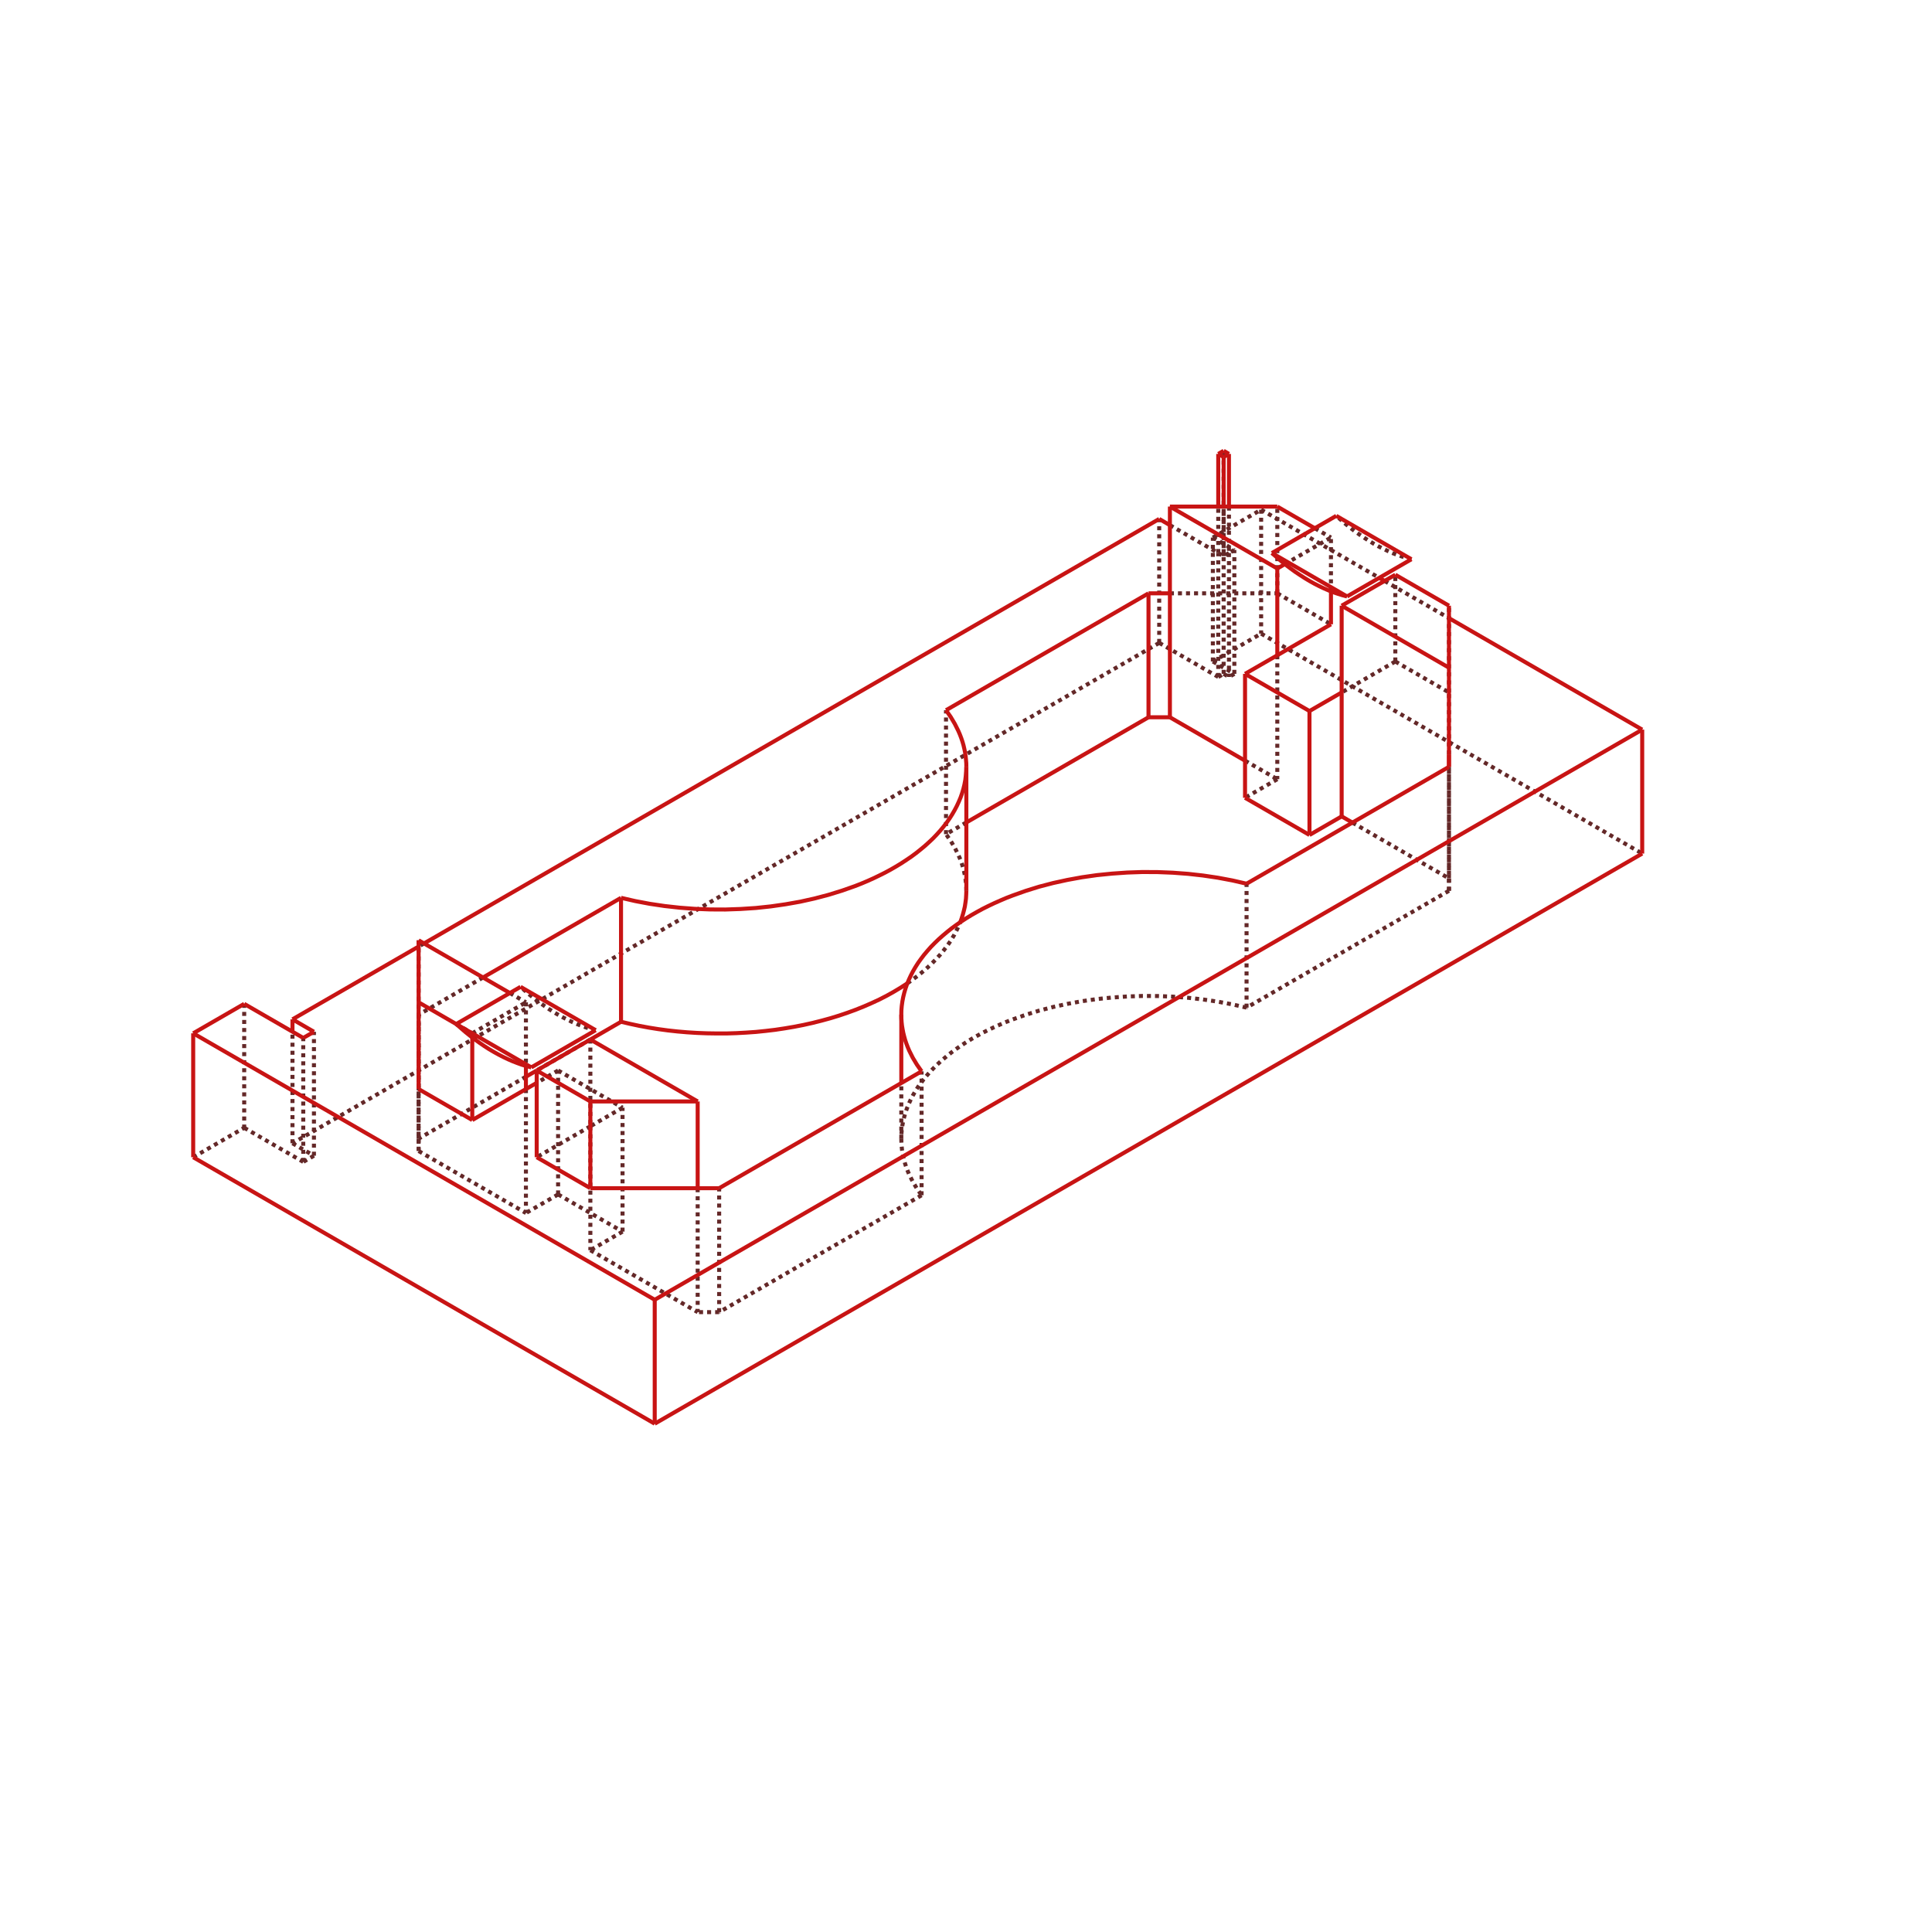
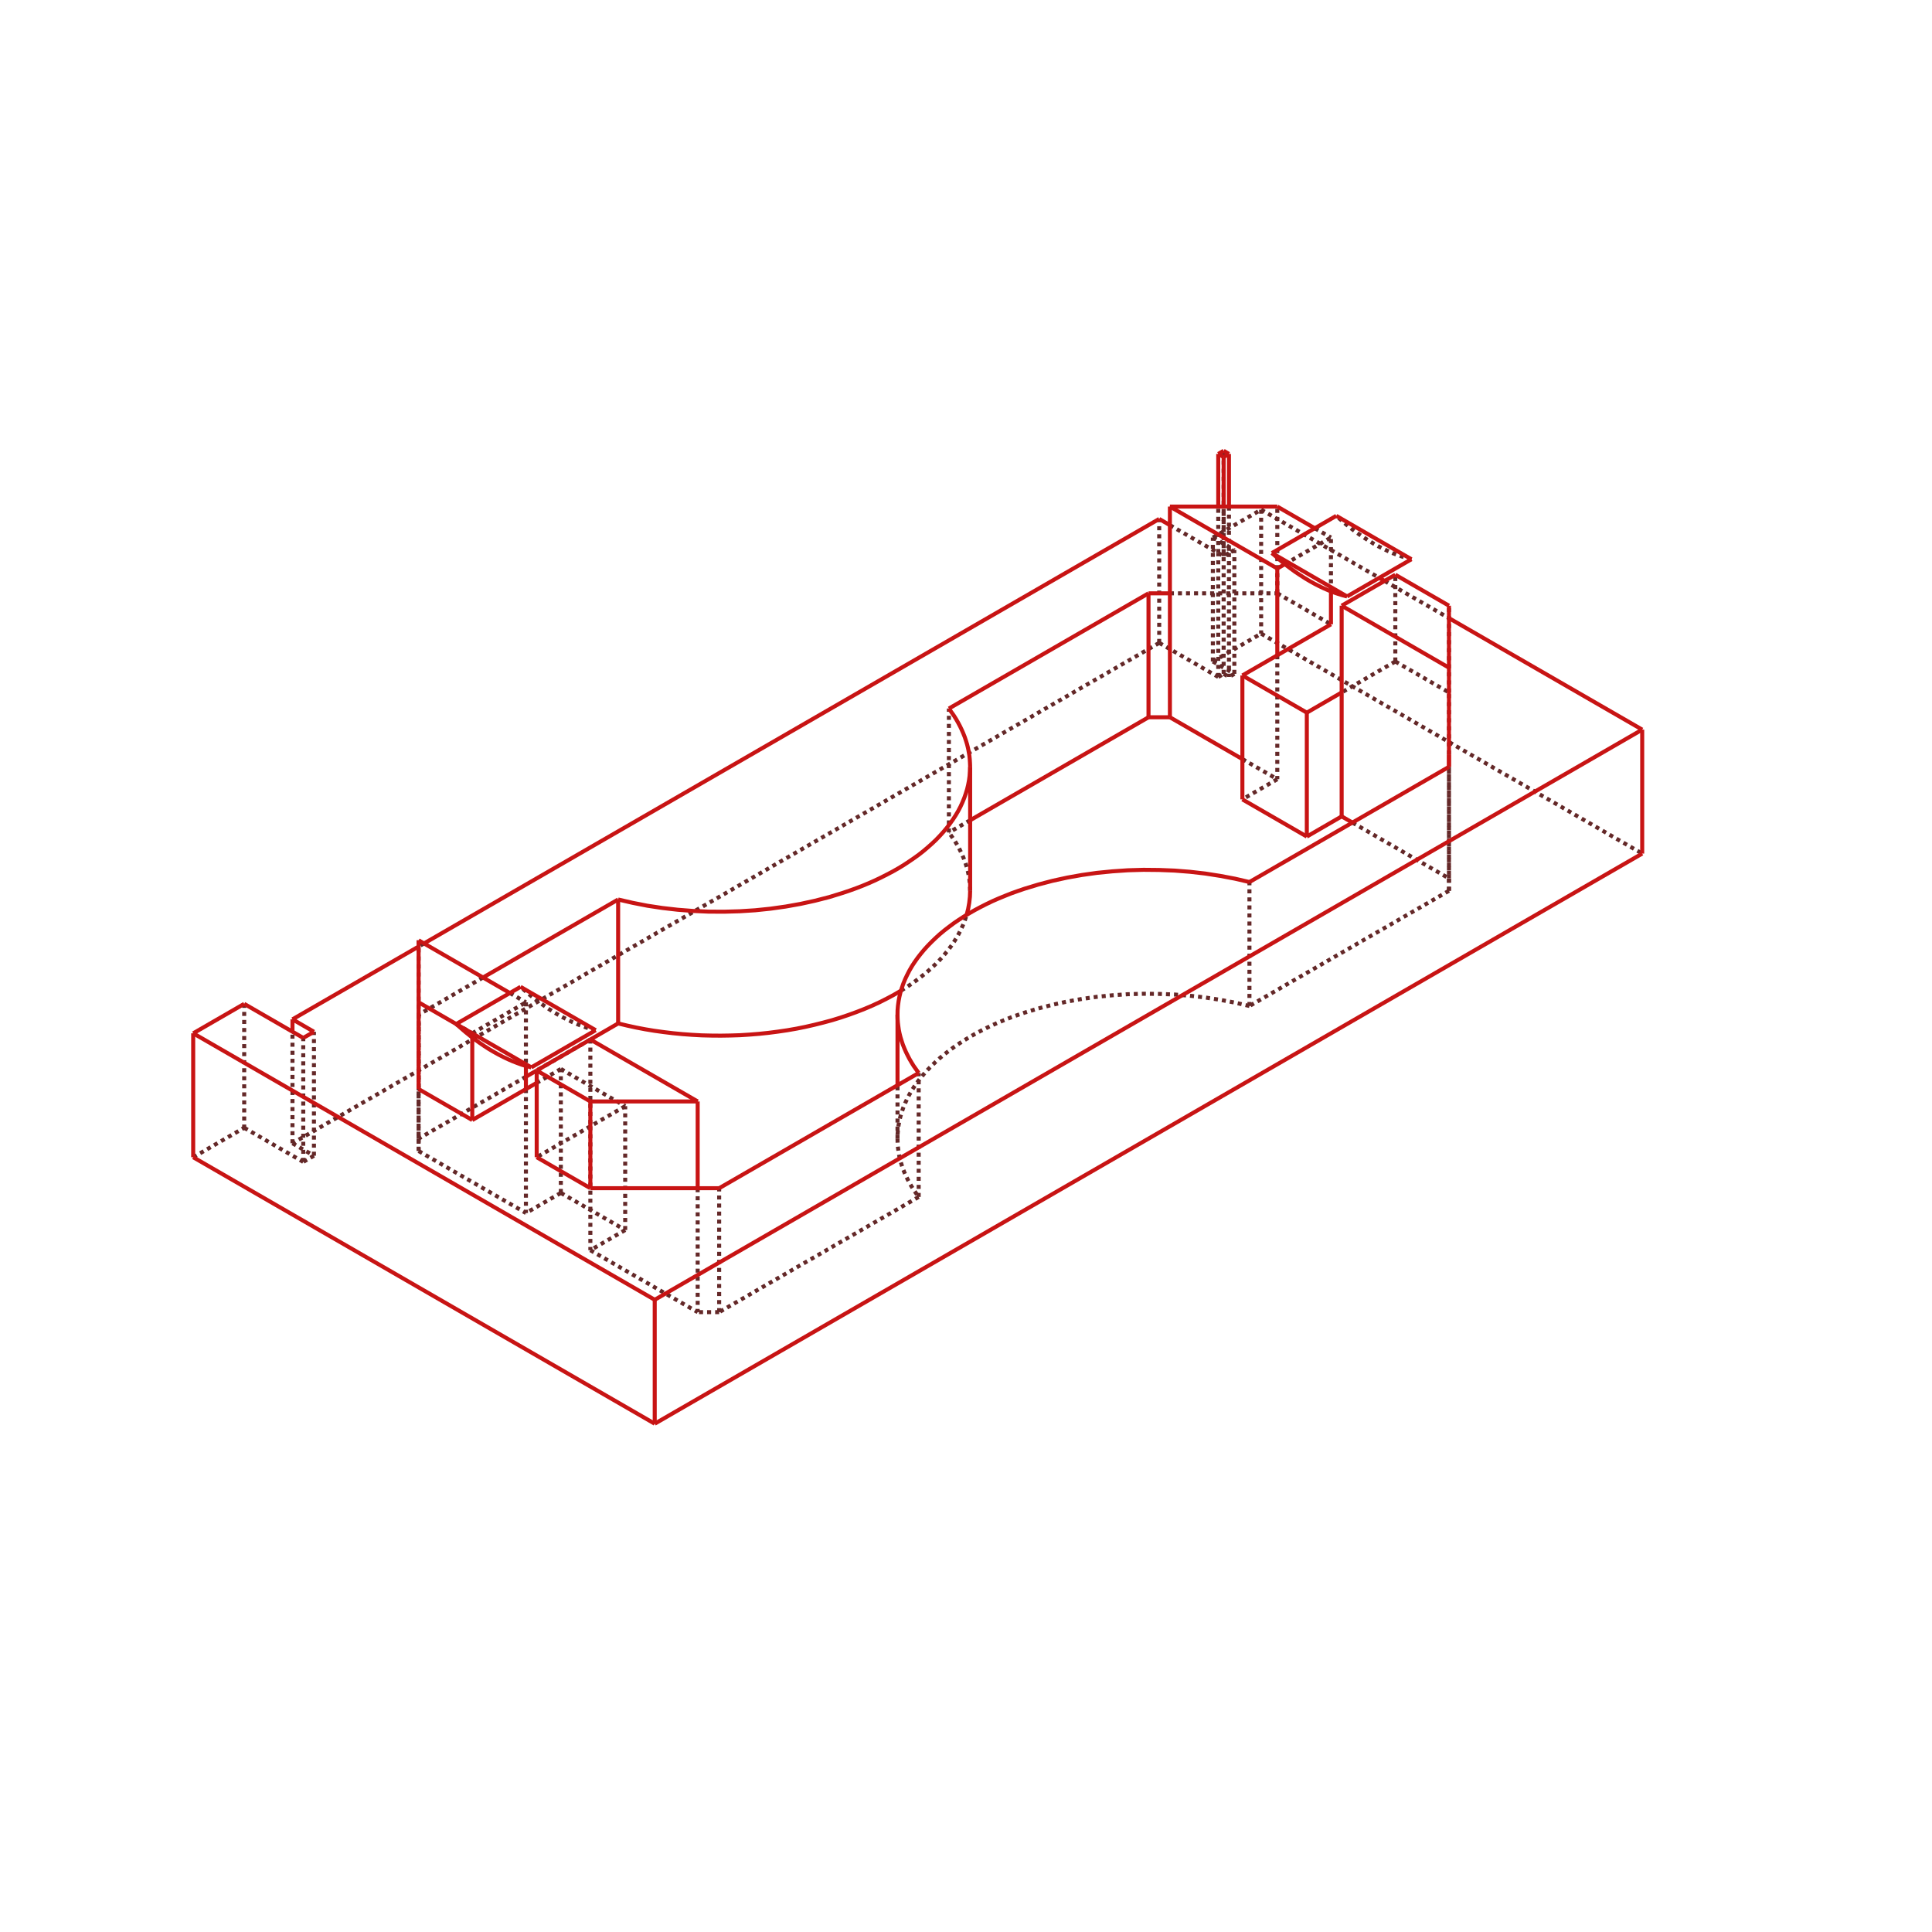
<svg xmlns="http://www.w3.org/2000/svg" width="480.0" height="480.0">
  <g transform="scale(18.85618, -18.85618)   translate(12.09153,-11.77765)" stroke-width="0.053" fill="none">
    <g stroke="rgb(100,40,40)" fill="none" stroke-dasharray="0.053,0.053">
      <path d="M4.031,2.899 L4.031,5.838 " />
      <path d="M3.96,2.858 L4.031,2.899 " />
      <path d="M3.96,2.858 L3.96,4.491 " />
      <path d="M3.96,4.491 L3.96,5.103 " />
      <path d="M4.031,2.899 L4.101,2.858 " />
      <path d="M4.101,5.103 L4.101,4.491 " />
      <path d="M4.101,4.491 L4.101,2.858 " />
      <path d="M3.182,3.307 L3.96,2.858 " />
      <path d="M3.182,3.307 L-8.238,-3.286 " />
      <path d="M-8.238,-3.286 L-7.955,-3.45 " />
      <path d="M-7.955,-3.45 L-8.096,-3.531 " />
      <path d="M-8.874,-3.082 L-8.096,-3.531 " />
      <path d="M-9.546,-3.47 L-8.874,-3.082 " />
      <path d="M4.525,3.429 L9.546,0.531 " />
      <path d="M3.889,3.062 L4.525,3.429 " />
      <path d="M3.889,3.062 L4.172,2.899 " />
      <path d="M4.172,2.899 L4.101,2.858 " />
-       <path d="M4.313,1.755 L4.738,1.511 " />
-       <path d="M4.738,1.511 L4.313,1.266 " />
+       <path d="M4.278,1.776 L4.738,1.511 " />
+       <path d="M4.738,1.511 L4.278,1.245 " />
      <path d="M5.728,0.939 L7,0.204 " />
      <path d="M7,0.041 L7,0.204 " />
-       <path d="M7,0.041 L4.333,-1.499 " />
-       <path d="M4.333,-1.499 L4.146,-1.456 L3.954,-1.42 L3.759,-1.391 L3.562,-1.369 L3.362,-1.354 L3.161,-1.346 L2.96,-1.345 L2.759,-1.352 L2.559,-1.366 L2.361,-1.386 L2.165,-1.414 L1.973,-1.449 L1.785,-1.49 L1.601,-1.538 L1.424,-1.593 L1.252,-1.654 L1.169,-1.686 L1.087,-1.721 L1.008,-1.756 L0.93,-1.793 L0.854,-1.831 L0.781,-1.871 L0.709,-1.912 L0.64,-1.954 L0.573,-1.998 L0.509,-2.042 L0.446,-2.088 L0.387,-2.135 L0.33,-2.183 L0.275,-2.232 L0.223,-2.282 L0.174,-2.332 L0.128,-2.384 L0.084,-2.436 L0.043,-2.49 L0.005,-2.543 L-0.03,-2.598 L-0.062,-2.653 L-0.091,-2.709 L-0.117,-2.765 L-0.14,-2.821 L-0.16,-2.878 L-0.177,-2.936 L-0.191,-2.993 L-0.202,-3.051 L-0.21,-3.109 L-0.215,-3.167 L-0.216,-3.225 " />
-       <path d="M-0.216,-3.225 L-0.215,-3.273 L-0.212,-3.321 L-0.207,-3.369 L-0.199,-3.417 L-0.19,-3.464 L-0.178,-3.512 L-0.165,-3.559 L-0.149,-3.606 L-0.131,-3.653 L-0.111,-3.7 L-0.065,-3.792 L-0.011,-3.882 L0.051,-3.971 " />
-       <path d="M0.051,-3.971 L-2.616,-5.511 " />
+       <path d="M7,0.041 L4.371,-1.477 " />
+       <path d="M4.371,-1.477 L4.181,-1.433 L3.986,-1.396 L3.788,-1.365 L3.587,-1.342 L3.384,-1.326 L3.179,-1.318 L2.974,-1.316 L2.769,-1.322 L2.565,-1.336 L2.363,-1.356 L2.164,-1.384 L1.968,-1.419 L1.776,-1.461 L1.589,-1.51 L1.408,-1.565 L1.32,-1.595 L1.233,-1.626 L1.148,-1.66 L1.065,-1.694 L0.983,-1.73 L0.904,-1.768 L0.827,-1.807 L0.752,-1.847 L0.679,-1.889 L0.608,-1.932 L0.54,-1.976 L0.474,-2.021 L0.411,-2.068 L0.35,-2.115 L0.291,-2.164 L0.236,-2.214 L0.183,-2.265 L0.133,-2.316 L0.085,-2.369 L0.041,-2.422 L-0.001,-2.476 L-0.04,-2.531 L-0.076,-2.586 L-0.109,-2.643 L-0.138,-2.699 L-0.165,-2.756 L-0.189,-2.814 L-0.209,-2.872 L-0.227,-2.93 L-0.241,-2.989 L-0.252,-3.048 L-0.26,-3.107 L-0.265,-3.166 L-0.266,-3.225 " />
+       <path d="M-0.266,-3.225 L-0.265,-3.275 L-0.262,-3.324 L-0.256,-3.373 L-0.249,-3.422 L-0.239,-3.472 L-0.227,-3.52 L-0.212,-3.569 L-0.196,-3.618 L-0.177,-3.666 L-0.156,-3.714 L-0.133,-3.761 L-0.108,-3.809 L-0.081,-3.855 L-0.052,-3.902 L0.013,-3.993 " />
+       <path d="M0.013,-3.993 L-2.616,-5.511 " />
      <path d="M-2.616,-5.511 L-2.899,-5.511 " />
      <path d="M-4.313,-4.695 L-2.899,-5.511 " />
-       <path d="M-3.889,-4.45 L-4.313,-4.695 " />
-       <path d="M-4.738,-3.96 L-3.889,-4.45 " />
-       <path d="M-4.738,-3.96 L-5.162,-4.205 " />
+       <path d="M-3.854,-4.429 L-4.313,-4.695 " />
+       <path d="M-4.702,-3.94 L-3.854,-4.429 " />
+       <path d="M-4.702,-3.94 L-5.162,-4.205 " />
      <path d="M-6.576,-3.388 L-5.162,-4.205 " />
      <path d="M-6.576,-3.225 L-6.576,-3.388 " />
      <path d="M-4.313,-1.919 L-5.02,-2.327 " />
      <path d="M-5.162,-2.409 L-6.576,-3.225 " />
-       <path d="M-0.136,-1.178 L-0.074,-1.134 L-0.013,-1.089 L0.045,-1.043 L0.1,-0.997 L0.153,-0.949 L0.203,-0.9 L0.251,-0.85 L0.297,-0.8 L0.339,-0.749 L0.379,-0.697 L0.417,-0.644 L0.451,-0.591 L0.483,-0.538 L0.511,-0.483 L0.537,-0.429 L0.561,-0.373 " />
-       <path d="M0.641,0.041 L0.64,0.089 L0.636,0.137 L0.631,0.185 L0.624,0.232 L0.614,0.28 L0.603,0.327 L0.589,0.375 L0.573,0.422 L0.555,0.469 L0.535,0.515 L0.489,0.607 L0.435,0.698 L0.373,0.787 " />
-       <path d="M0.641,0.941 L0.373,0.787 " />
+       <path d="M-0.22,-1.275 L-0.137,-1.223 L-0.058,-1.169 L0.018,-1.113 L0.09,-1.056 L0.159,-0.997 L0.224,-0.937 L0.285,-0.876 L0.341,-0.813 L0.394,-0.749 L0.443,-0.684 L0.487,-0.618 L0.528,-0.551 L0.563,-0.483 L0.595,-0.415 L0.622,-0.346 L0.645,-0.276 " />
+       <path d="M0.691,0.041 L0.689,0.09 L0.686,0.14 L0.681,0.189 L0.673,0.238 L0.663,0.287 L0.651,0.336 L0.636,0.385 L0.62,0.433 L0.601,0.481 L0.58,0.529 L0.557,0.577 L0.532,0.624 L0.505,0.671 L0.476,0.717 L0.411,0.809 " />
+       <path d="M0.691,0.97 L0.411,0.809 " />
      <path d="M3.323,4.858 L3.96,4.491 " />
      <path d="M3.182,3.307 L3.182,4.94 " />
      <path d="M4.031,4.45 L4.031,5.103 " />
      <path d="M3.96,4.491 L4.031,4.45 " />
      <path d="M4.101,4.491 L4.031,4.45 " />
      <path d="M4.172,4.532 L4.101,4.491 " />
      <path d="M4.172,2.899 L4.172,4.532 " />
      <path d="M-6.505,-0.653 L-6.576,-0.694 " />
      <path d="M3.889,4.695 L4.172,4.532 " />
      <path d="M3.889,4.695 L4.525,5.062 " />
      <path d="M4.525,5.062 L6.081,4.164 " />
      <path d="M6.152,4.123 L7,3.633 " />
      <path d="M-5.728,-1.102 L-6.576,-1.592 " />
      <path d="M-6.576,-1.592 L-6.576,-1.755 " />
      <path d="M-6.576,-1.755 L-6.576,-2.572 " />
-       <path d="M-4.738,-2.327 L-5.02,-2.49 " />
-       <path d="M-4.738,-2.327 L-3.889,-2.817 " />
-       <path d="M-3.889,-2.817 L-4.313,-3.062 " />
+       <path d="M-4.702,-2.307 L-5.02,-2.49 " />
+       <path d="M-4.702,-2.307 L-3.854,-2.797 " />
+       <path d="M-3.854,-2.797 L-4.313,-3.062 " />
      <path d="M-4.313,-3.062 L-5.02,-3.47 " />
      <path d="M7,1.837 L7,2.654 " />
      <path d="M6.293,3.062 L7,2.654 " />
      <path d="M6.293,3.062 L5.586,2.654 " />
      <path d="M4.738,3.96 L5.445,3.552 " />
      <path d="M3.323,3.96 L4.738,3.96 " />
      <path d="M-8.238,-3.286 L-8.238,-1.817 " />
      <path d="M3.889,3.062 L3.889,4.695 " />
      <path d="M-8.874,-1.449 L-8.874,-3.082 " />
      <path d="M-8.096,-3.531 L-8.096,-1.898 " />
      <path d="M-7.955,-3.45 L-7.955,-1.817 " />
      <path d="M4.525,5.062 L4.525,3.429 " />
-       <path d="M0.373,0.787 L0.373,2.42 " />
+       <path d="M0.411,0.809 L0.411,2.442 " />
      <path d="M-6.576,-3.225 L-6.576,-1.592 " />
      <path d="M-6.576,-1.755 L-6.576,-3.388 " />
      <path d="M-5.162,-2.572 L-5.162,-4.205 " />
-       <path d="M-4.738,-3.96 L-4.738,-2.327 " />
-       <path d="M-3.889,-4.45 L-3.889,-2.817 " />
+       <path d="M-4.702,-3.94 L-4.702,-2.307 " />
+       <path d="M-3.854,-4.429 L-3.854,-2.797 " />
      <path d="M-4.313,-3.062 L-4.313,-4.695 " />
      <path d="M-2.899,-3.878 L-2.899,-5.511 " />
      <path d="M-2.616,-5.511 L-2.616,-3.878 " />
-       <path d="M0.051,-3.971 L0.051,-2.338 " />
-       <path d="M4.333,-1.499 L4.333,0.134 " />
+       <path d="M0.013,-3.993 L0.013,-2.36 " />
+       <path d="M4.371,-1.477 L4.371,0.156 " />
      <path d="M7,0.041 L7,1.674 " />
      <path d="M7,0.204 L7,1.674 " />
      <path d="M4.738,3.144 L4.738,1.511 " />
      <path d="M-6.576,-0.612 L-6.576,-1.755 " />
      <path d="M-5.869,-1.892 L-5.869,-1.837 " />
      <path d="M-6.081,-1.715 L-5.869,-1.837 " />
      <path d="M-5.869,-1.837 L-5.162,-1.429 " />
      <path d="M-5.162,-1.429 L-5.162,-2.267 " />
      <path d="M-4.313,-1.919 L-4.313,-3.062 " />
      <path d="M7,2.654 L7,3.797 " />
      <path d="M6.293,3.062 L6.293,4.205 " />
      <path d="M4.838,4.345 L5.445,4.695 " />
      <path d="M5.445,3.986 L5.445,4.695 " />
      <path d="M5.233,4.817 L5.445,4.695 " />
      <path d="M4.738,3.96 L4.738,5.103 " />
      <path d="M-5.374,-1.306 L-5.162,-1.429 " />
      <path d="M6.505,4.409 L6.445,4.425 L6.384,4.444 L6.322,4.465 L6.26,4.489 L6.198,4.516 L6.136,4.546 L6.073,4.578 L6.01,4.613 L5.948,4.651 L5.885,4.691 L5.823,4.733 L5.76,4.778 L5.698,4.825 L5.637,4.875 L5.515,4.981 " />
      <path d="M-4.243,-1.796 L-4.303,-1.78 L-4.364,-1.762 L-4.426,-1.74 L-4.488,-1.716 L-4.55,-1.689 L-4.612,-1.659 L-4.675,-1.627 L-4.738,-1.592 L-4.8,-1.555 L-4.863,-1.515 L-4.925,-1.472 L-4.988,-1.427 L-5.05,-1.38 L-5.111,-1.331 L-5.233,-1.225 " />
-       <path d="M-0.216,-3.225 L-0.216,-2.493 " />
+       <path d="M-0.266,-3.225 L-0.266,-2.522 " />
    </g>
    <g stroke="rgb(200,20,20)" fill="none">
      <path d="M3.96,5.797 L4.031,5.838 " />
      <path d="M3.96,5.103 L3.96,5.797 " />
      <path d="M4.031,5.838 L4.101,5.797 " />
      <path d="M4.031,5.756 L4.101,5.797 " />
      <path d="M4.031,5.756 L3.96,5.797 " />
      <path d="M4.101,5.797 L4.101,5.103 " />
      <path d="M-9.546,-3.47 L-3.465,-6.981 " />
      <path d="M-3.465,-6.981 L9.546,0.531 " />
      <path d="M3.041,2.327 L3.323,2.327 " />
-       <path d="M3.323,2.327 L4.313,1.755 " />
-       <path d="M4.313,1.266 L5.162,0.776 " />
-       <path d="M5.586,1.021 L5.162,0.776 " />
+       <path d="M3.323,2.327 L4.278,1.776 " />
+       <path d="M4.278,1.245 L5.127,0.755 " />
+       <path d="M5.586,1.021 L5.127,0.755 " />
      <path d="M5.586,1.021 L5.728,0.939 " />
-       <path d="M-3.909,-1.685 L-4.313,-1.919 " />
+       <path d="M-3.947,-1.707 L-4.313,-1.919 " />
      <path d="M-5.02,-2.327 L-5.162,-2.409 " />
-       <path d="M-3.909,-1.685 L-3.789,-1.713 L-3.667,-1.739 L-3.543,-1.762 L-3.418,-1.782 L-3.292,-1.799 L-3.165,-1.813 L-3.037,-1.824 L-2.908,-1.832 L-2.779,-1.837 L-2.649,-1.839 L-2.519,-1.839 L-2.39,-1.835 L-2.261,-1.828 L-2.132,-1.819 L-2.005,-1.806 L-1.878,-1.791 L-1.752,-1.772 L-1.628,-1.751 L-1.505,-1.727 L-1.384,-1.7 L-1.265,-1.67 L-1.148,-1.638 L-1.034,-1.603 L-0.922,-1.565 L-0.813,-1.525 L-0.706,-1.482 L-0.603,-1.437 L-0.502,-1.39 L-0.405,-1.34 L-0.312,-1.288 L-0.222,-1.234 L-0.136,-1.178 " />
-       <path d="M0.561,-0.373 L0.579,-0.322 L0.595,-0.271 L0.609,-0.219 L0.621,-0.168 L0.629,-0.116 L0.636,-0.064 L0.639,-0.011 L0.641,0.041 " />
-       <path d="M3.041,2.327 L0.641,0.941 " />
+       <path d="M-3.947,-1.707 L-3.83,-1.735 L-3.711,-1.761 L-3.591,-1.784 L-3.47,-1.804 L-3.347,-1.821 L-3.223,-1.836 L-3.098,-1.848 L-2.973,-1.857 L-2.847,-1.864 L-2.72,-1.867 L-2.594,-1.868 L-2.467,-1.866 L-2.341,-1.862 L-2.215,-1.854 L-2.09,-1.844 L-1.965,-1.831 L-1.842,-1.815 L-1.719,-1.797 L-1.598,-1.776 L-1.479,-1.752 L-1.361,-1.725 L-1.245,-1.696 L-1.13,-1.665 L-1.019,-1.631 L-0.909,-1.594 L-0.802,-1.555 L-0.697,-1.514 L-0.596,-1.471 L-0.497,-1.425 L-0.402,-1.377 L-0.309,-1.327 L-0.22,-1.275 " />
+       <path d="M0.645,-0.276 L0.665,-0.197 L0.679,-0.118 L0.688,-0.039 L0.691,0.041 " />
+       <path d="M3.041,2.327 L0.691,0.97 " />
      <path d="M3.182,4.94 L3.323,4.858 " />
      <path d="M4.031,5.103 L4.031,5.756 " />
      <path d="M-3.465,-5.348 L9.546,2.164 " />
      <path d="M-9.546,-1.837 L-3.465,-5.348 " />
      <path d="M-9.546,-1.837 L-8.874,-1.449 " />
      <path d="M-8.874,-1.449 L-8.096,-1.898 " />
      <path d="M-7.955,-1.817 L-8.096,-1.898 " />
      <path d="M-8.238,-1.653 L-7.955,-1.817 " />
      <path d="M3.182,4.94 L-6.505,-0.653 " />
      <path d="M-6.576,-0.694 L-8.238,-1.653 " />
      <path d="M6.081,4.164 L6.152,4.123 " />
      <path d="M7,3.633 L9.546,2.164 " />
-       <path d="M3.041,3.96 L0.373,2.42 " />
-       <path d="M-3.909,-0.052 L-3.721,-0.095 L-3.53,-0.131 L-3.335,-0.16 L-3.137,-0.182 L-2.938,-0.197 L-2.737,-0.205 L-2.535,-0.206 L-2.334,-0.199 L-2.134,-0.186 L-1.936,-0.165 L-1.741,-0.137 L-1.549,-0.103 L-1.36,-0.061 L-1.177,-0.013 L-0.999,0.042 L-0.828,0.102 L-0.744,0.135 L-0.663,0.169 L-0.583,0.205 L-0.506,0.242 L-0.43,0.28 L-0.356,0.32 L-0.285,0.361 L-0.216,0.403 L-0.149,0.447 L-0.084,0.491 L-0.022,0.537 L0.037,0.584 L0.095,0.632 L0.149,0.681 L0.201,0.73 L0.25,0.781 L0.297,0.833 L0.34,0.885 L0.381,0.938 L0.419,0.992 L0.454,1.047 L0.486,1.102 L0.515,1.157 L0.541,1.213 L0.565,1.27 L0.585,1.327 L0.602,1.384 L0.616,1.442 L0.627,1.5 L0.634,1.558 L0.639,1.616 L0.641,1.674 " />
-       <path d="M0.641,1.674 L0.64,1.722 L0.636,1.77 L0.631,1.818 L0.624,1.865 L0.614,1.913 L0.603,1.96 L0.589,2.008 L0.573,2.055 L0.555,2.102 L0.535,2.148 L0.489,2.24 L0.435,2.331 L0.373,2.42 " />
-       <path d="M-3.909,-0.052 L-5.728,-1.102 " />
+       <path d="M3.041,3.96 L0.411,2.442 " />
+       <path d="M-3.947,-0.074 L-3.756,-0.118 L-3.562,-0.156 L-3.364,-0.186 L-3.163,-0.209 L-2.959,-0.225 L-2.755,-0.234 L-2.55,-0.235 L-2.345,-0.229 L-2.141,-0.216 L-1.939,-0.195 L-1.74,-0.167 L-1.544,-0.132 L-1.352,-0.09 L-1.165,-0.042 L-0.984,0.014 L-0.895,0.044 L-0.809,0.075 L-0.724,0.108 L-0.64,0.143 L-0.559,0.179 L-0.48,0.217 L-0.403,0.256 L-0.327,0.296 L-0.255,0.337 L-0.184,0.38 L-0.116,0.425 L-0.05,0.47 L0.014,0.516 L0.075,0.564 L0.133,0.613 L0.189,0.663 L0.242,0.713 L0.292,0.765 L0.339,0.817 L0.384,0.871 L0.425,0.925 L0.464,0.98 L0.5,1.035 L0.533,1.091 L0.563,1.148 L0.589,1.205 L0.613,1.263 L0.633,1.321 L0.651,1.379 L0.665,1.438 L0.676,1.496 L0.684,1.555 L0.689,1.615 L0.691,1.674 " />
+       <path d="M0.691,1.674 L0.689,1.723 L0.686,1.773 L0.681,1.822 L0.673,1.871 L0.663,1.92 L0.651,1.969 L0.636,2.018 L0.62,2.066 L0.601,2.114 L0.58,2.162 L0.557,2.21 L0.532,2.257 L0.505,2.304 L0.476,2.35 L0.411,2.442 " />
+       <path d="M-3.947,-0.074 L-5.728,-1.102 " />
      <path d="M-6.576,-2.572 L-5.869,-2.98 " />
      <path d="M-5.02,-2.49 L-5.162,-2.572 " />
      <path d="M-5.162,-2.572 L-5.869,-2.98 " />
      <path d="M-5.02,-3.47 L-4.313,-3.878 " />
      <path d="M-2.616,-3.878 L-2.899,-3.878 " />
      <path d="M-2.899,-3.878 L-4.313,-3.878 " />
-       <path d="M0.051,-2.338 L-2.616,-3.878 " />
-       <path d="M4.333,0.134 L4.146,0.177 L3.954,0.213 L3.759,0.242 L3.562,0.264 L3.362,0.279 L3.161,0.287 L2.96,0.288 L2.759,0.281 L2.559,0.267 L2.361,0.247 L2.165,0.219 L1.973,0.184 L1.785,0.143 L1.601,0.095 L1.424,0.04 L1.252,-0.021 L1.169,-0.053 L1.087,-0.088 L1.008,-0.123 L0.93,-0.16 L0.854,-0.198 L0.781,-0.238 L0.709,-0.279 L0.64,-0.321 L0.573,-0.365 L0.509,-0.409 L0.446,-0.455 L0.387,-0.502 L0.33,-0.55 L0.275,-0.599 L0.223,-0.649 L0.174,-0.699 L0.128,-0.751 L0.084,-0.803 L0.043,-0.857 L0.005,-0.91 L-0.03,-0.965 L-0.062,-1.02 L-0.091,-1.076 L-0.117,-1.132 L-0.14,-1.188 L-0.16,-1.245 L-0.177,-1.303 L-0.191,-1.36 L-0.202,-1.418 L-0.21,-1.476 L-0.215,-1.534 L-0.216,-1.592 " />
-       <path d="M-0.216,-1.592 L-0.215,-1.64 L-0.212,-1.688 L-0.207,-1.736 L-0.199,-1.784 L-0.19,-1.831 L-0.178,-1.879 L-0.165,-1.926 L-0.149,-1.973 L-0.131,-2.02 L-0.111,-2.067 L-0.065,-2.159 L-0.011,-2.249 L0.051,-2.338 " />
-       <path d="M7,1.674 L4.333,0.134 " />
+       <path d="M0.013,-2.36 L-2.616,-3.878 " />
+       <path d="M4.371,0.156 L4.181,0.2 L3.986,0.237 L3.788,0.268 L3.587,0.291 L3.384,0.307 L3.179,0.315 L2.974,0.317 L2.769,0.311 L2.565,0.297 L2.363,0.277 L2.164,0.249 L1.968,0.214 L1.776,0.172 L1.589,0.123 L1.408,0.068 L1.32,0.038 L1.233,0.007 L1.148,-0.027 L1.065,-0.061 L0.983,-0.097 L0.904,-0.135 L0.827,-0.174 L0.752,-0.214 L0.679,-0.256 L0.608,-0.299 L0.54,-0.343 L0.474,-0.388 L0.411,-0.435 L0.35,-0.482 L0.291,-0.531 L0.236,-0.581 L0.183,-0.632 L0.133,-0.683 L0.085,-0.736 L0.041,-0.789 L-0.001,-0.843 L-0.04,-0.898 L-0.076,-0.953 L-0.109,-1.01 L-0.138,-1.066 L-0.165,-1.123 L-0.189,-1.181 L-0.209,-1.239 L-0.227,-1.297 L-0.241,-1.356 L-0.252,-1.415 L-0.26,-1.474 L-0.265,-1.533 L-0.266,-1.592 " />
+       <path d="M-0.266,-1.592 L-0.265,-1.642 L-0.262,-1.691 L-0.256,-1.74 L-0.249,-1.789 L-0.239,-1.839 L-0.227,-1.887 L-0.212,-1.936 L-0.196,-1.985 L-0.177,-2.033 L-0.156,-2.081 L-0.133,-2.128 L-0.108,-2.176 L-0.081,-2.222 L-0.052,-2.269 L0.013,-2.36 " />
+       <path d="M7,1.674 L4.371,0.156 " />
      <path d="M7,1.674 L7,1.837 " />
-       <path d="M5.586,2.654 L5.162,2.409 " />
-       <path d="M4.313,2.899 L5.162,2.409 " />
+       <path d="M5.586,2.654 L5.127,2.388 " />
+       <path d="M4.278,2.878 L5.127,2.388 " />
      <path d="M5.445,3.552 L4.738,3.144 " />
-       <path d="M4.738,3.144 L4.313,2.899 " />
+       <path d="M4.738,3.144 L4.278,2.878 " />
      <path d="M3.041,3.96 L3.323,3.96 " />
      <path d="M-8.238,-1.817 L-8.238,-1.653 " />
      <path d="M-3.465,-5.348 L-3.465,-6.981 " />
      <path d="M9.546,2.164 L9.546,0.531 " />
      <path d="M-9.546,-1.837 L-9.546,-3.47 " />
      <path d="M3.041,2.327 L3.041,3.96 " />
-       <path d="M-3.909,-1.685 L-3.909,-0.052 " />
+       <path d="M-3.947,-1.707 L-3.947,-0.074 " />
      <path d="M7,1.674 L7,1.837 " />
-       <path d="M5.162,0.776 L5.162,2.409 " />
+       <path d="M5.127,0.755 L5.127,2.388 " />
      <path d="M5.586,2.654 L5.586,1.021 " />
-       <path d="M4.313,1.266 L4.313,2.899 " />
+       <path d="M4.278,1.245 L4.278,2.878 " />
      <path d="M3.323,2.327 L3.323,3.96 " />
      <path d="M-6.576,-2.572 L-6.576,-1.429 " />
      <path d="M-6.576,-0.612 L-6.576,-1.429 " />
      <path d="M-5.869,-2.98 L-5.869,-1.892 " />
      <path d="M-6.576,-1.429 L-6.081,-1.715 " />
      <path d="M-5.162,-2.267 L-5.162,-2.572 " />
      <path d="M-5.02,-3.47 L-5.02,-2.327 " />
      <path d="M-5.02,-2.327 L-4.313,-1.919 " />
      <path d="M-4.313,-3.878 L-4.313,-2.735 " />
      <path d="M-5.02,-2.327 L-4.313,-2.735 " />
      <path d="M-2.899,-2.735 L-4.313,-2.735 " />
      <path d="M-2.899,-2.735 L-2.899,-3.878 " />
      <path d="M7,2.98 L7,3.797 " />
      <path d="M7,1.837 L7,2.98 " />
      <path d="M6.293,4.205 L7,3.797 " />
      <path d="M5.586,3.797 L6.293,4.205 " />
      <path d="M5.586,3.797 L5.586,2.654 " />
      <path d="M4.738,4.287 L4.838,4.345 " />
      <path d="M5.445,3.552 L5.445,3.986 " />
      <path d="M4.738,4.287 L4.738,3.144 " />
      <path d="M4.738,5.103 L5.233,4.817 " />
      <path d="M3.323,5.103 L4.738,5.103 " />
      <path d="M3.323,3.96 L3.323,5.103 " />
      <path d="M-6.576,-0.612 L-5.374,-1.306 " />
      <path d="M-4.313,-1.919 L-2.899,-2.735 " />
      <path d="M5.586,3.797 L7,2.98 " />
      <path d="M3.323,5.103 L4.738,4.287 " />
      <path d="M4.667,4.491 L5.515,4.981 " />
      <path d="M5.515,4.981 L6.505,4.409 " />
      <path d="M5.657,3.919 L6.505,4.409 " />
      <path d="M4.667,4.491 L5.657,3.919 " />
      <path d="M5.657,3.919 L5.596,3.935 L5.535,3.954 L5.474,3.975 L5.412,3.999 L5.35,4.026 L5.287,4.056 L5.225,4.088 L5.162,4.123 L5.099,4.161 L5.037,4.201 L4.974,4.243 L4.912,4.288 L4.85,4.335 L4.788,4.385 L4.667,4.491 " />
      <path d="M-6.081,-1.715 L-5.091,-2.286 " />
      <path d="M-5.091,-2.286 L-5.152,-2.27 L-5.213,-2.252 L-5.274,-2.23 L-5.336,-2.206 L-5.398,-2.179 L-5.461,-2.149 L-5.523,-2.117 L-5.586,-2.082 L-5.649,-2.045 L-5.711,-2.005 L-5.774,-1.962 L-5.836,-1.917 L-5.898,-1.87 L-5.96,-1.82 L-6.081,-1.715 " />
      <path d="M-5.233,-1.225 L-4.243,-1.796 " />
      <path d="M-5.091,-2.286 L-4.243,-1.796 " />
      <path d="M-6.081,-1.715 L-5.233,-1.225 " />
-       <path d="M0.641,0.041 L0.641,1.674 " />
-       <path d="M-0.216,-2.493 L-0.216,-1.592 " />
+       <path d="M0.691,0.041 L0.691,1.674 " />
+       <path d="M-0.266,-2.522 L-0.266,-1.592 " />
    </g>
  </g>
</svg>
